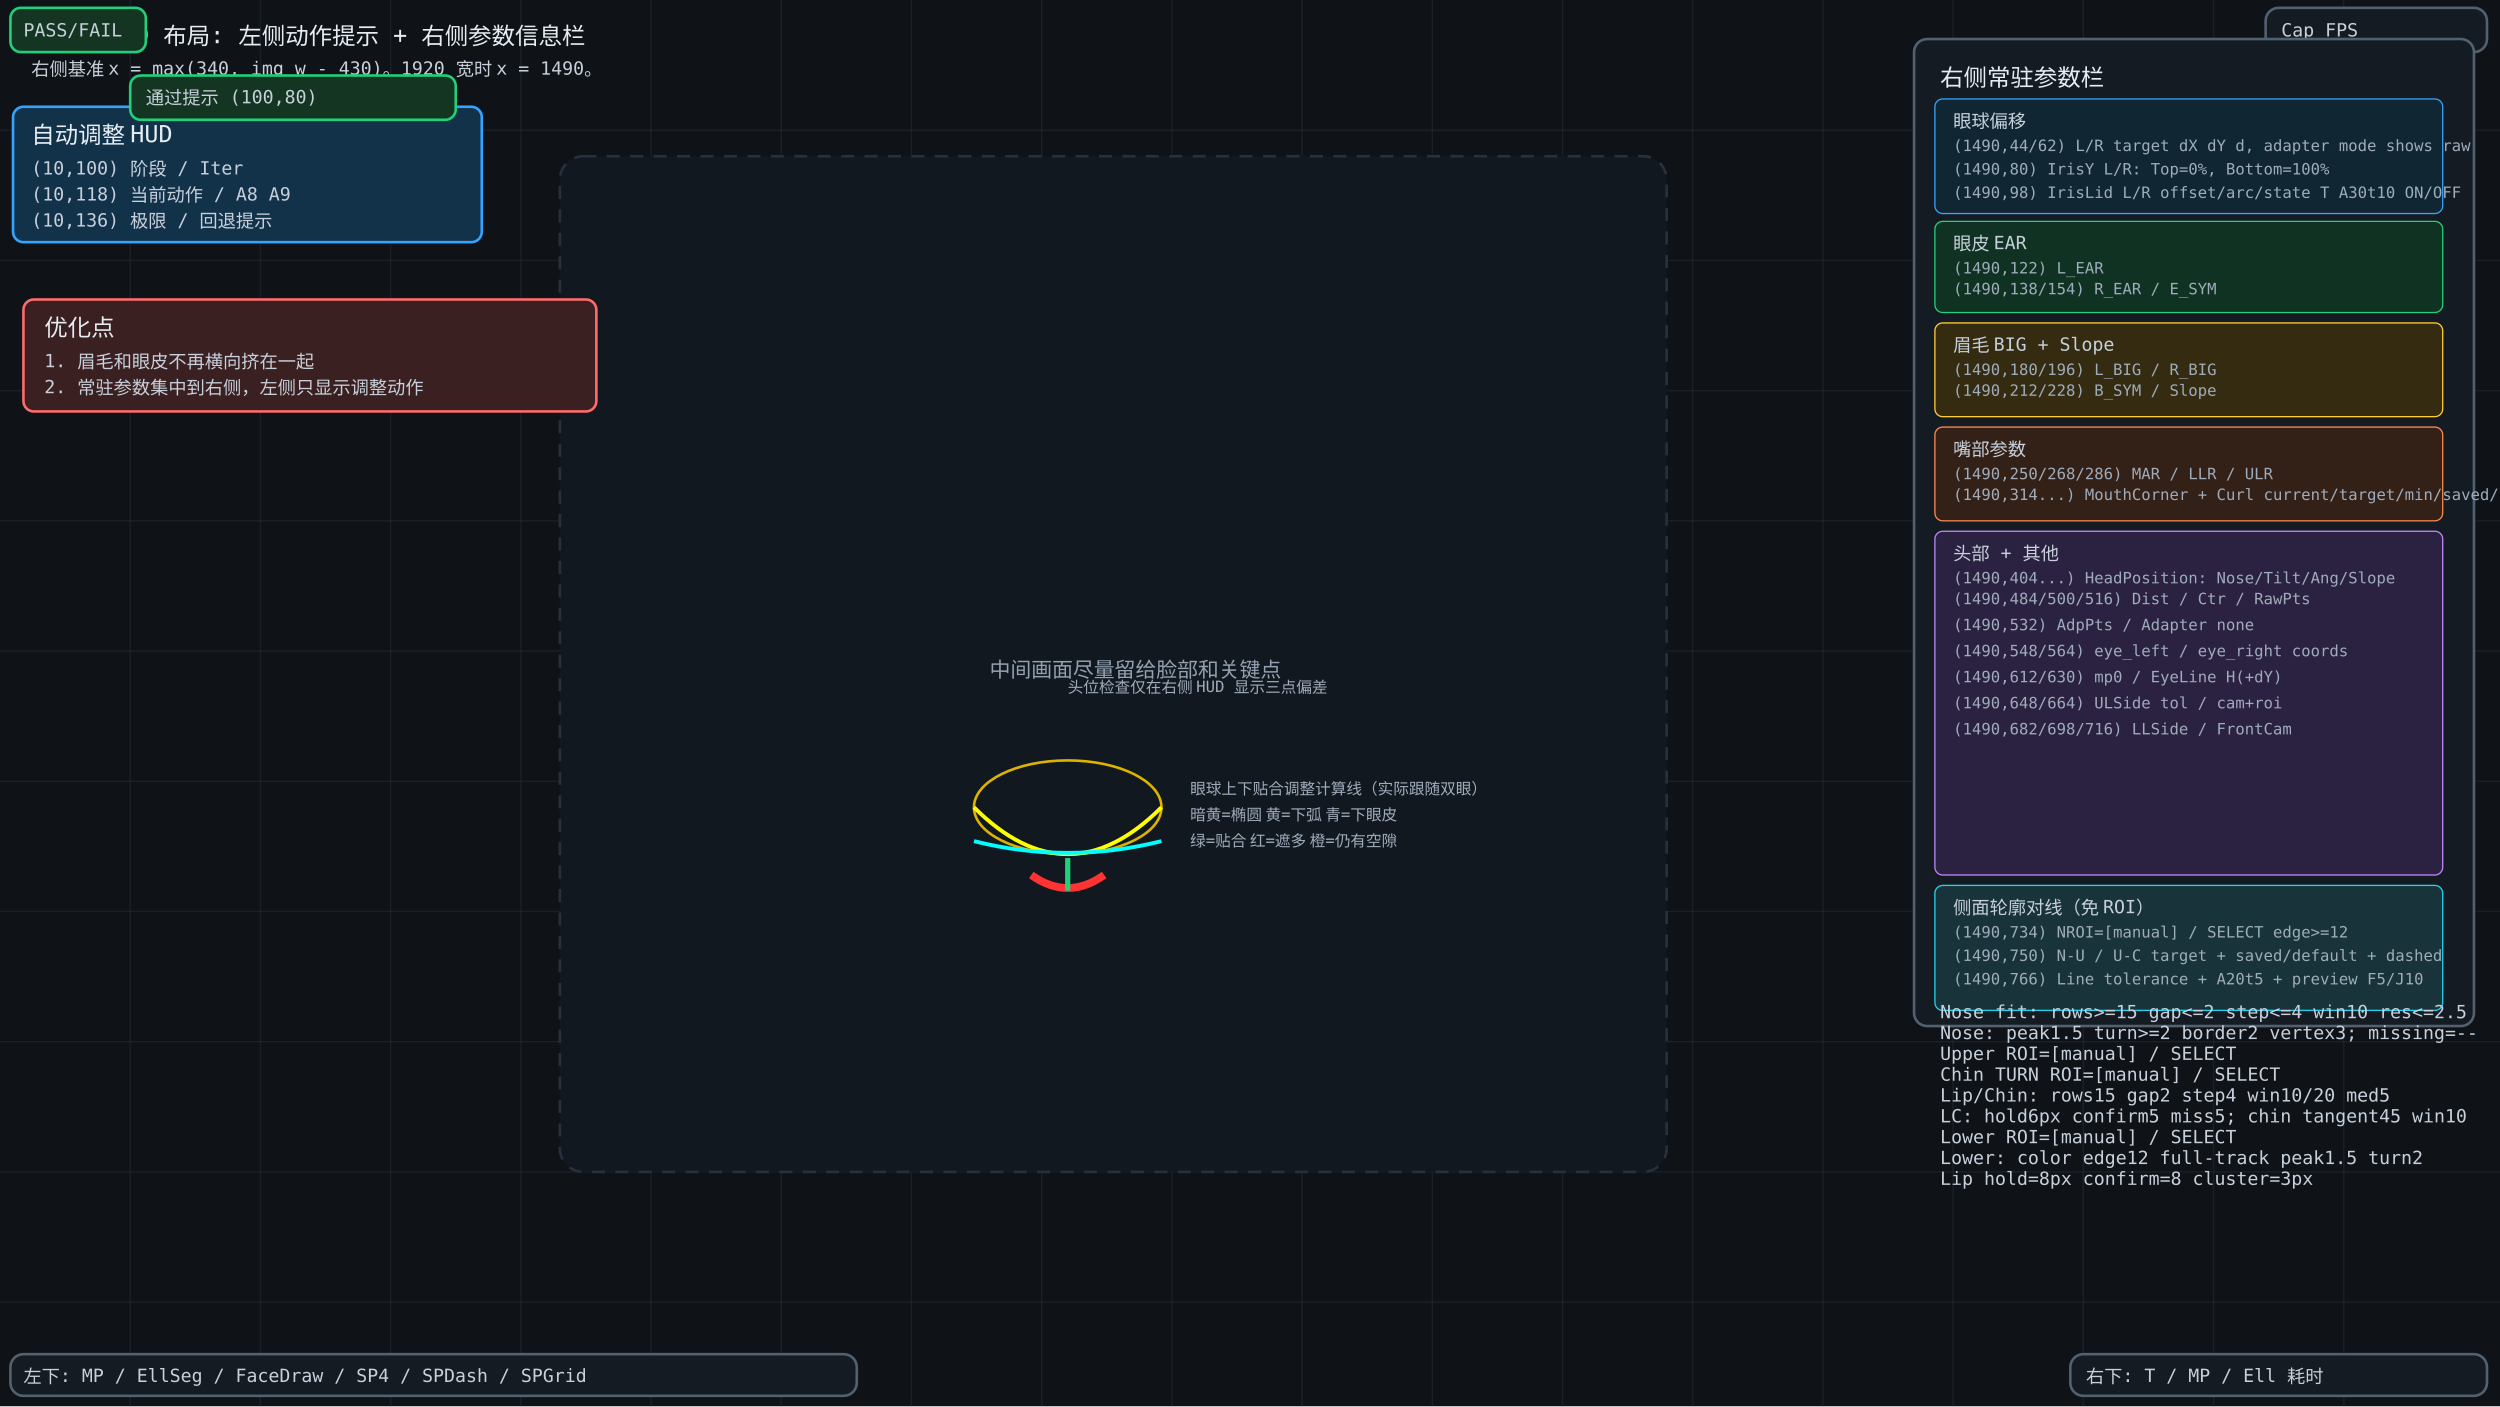
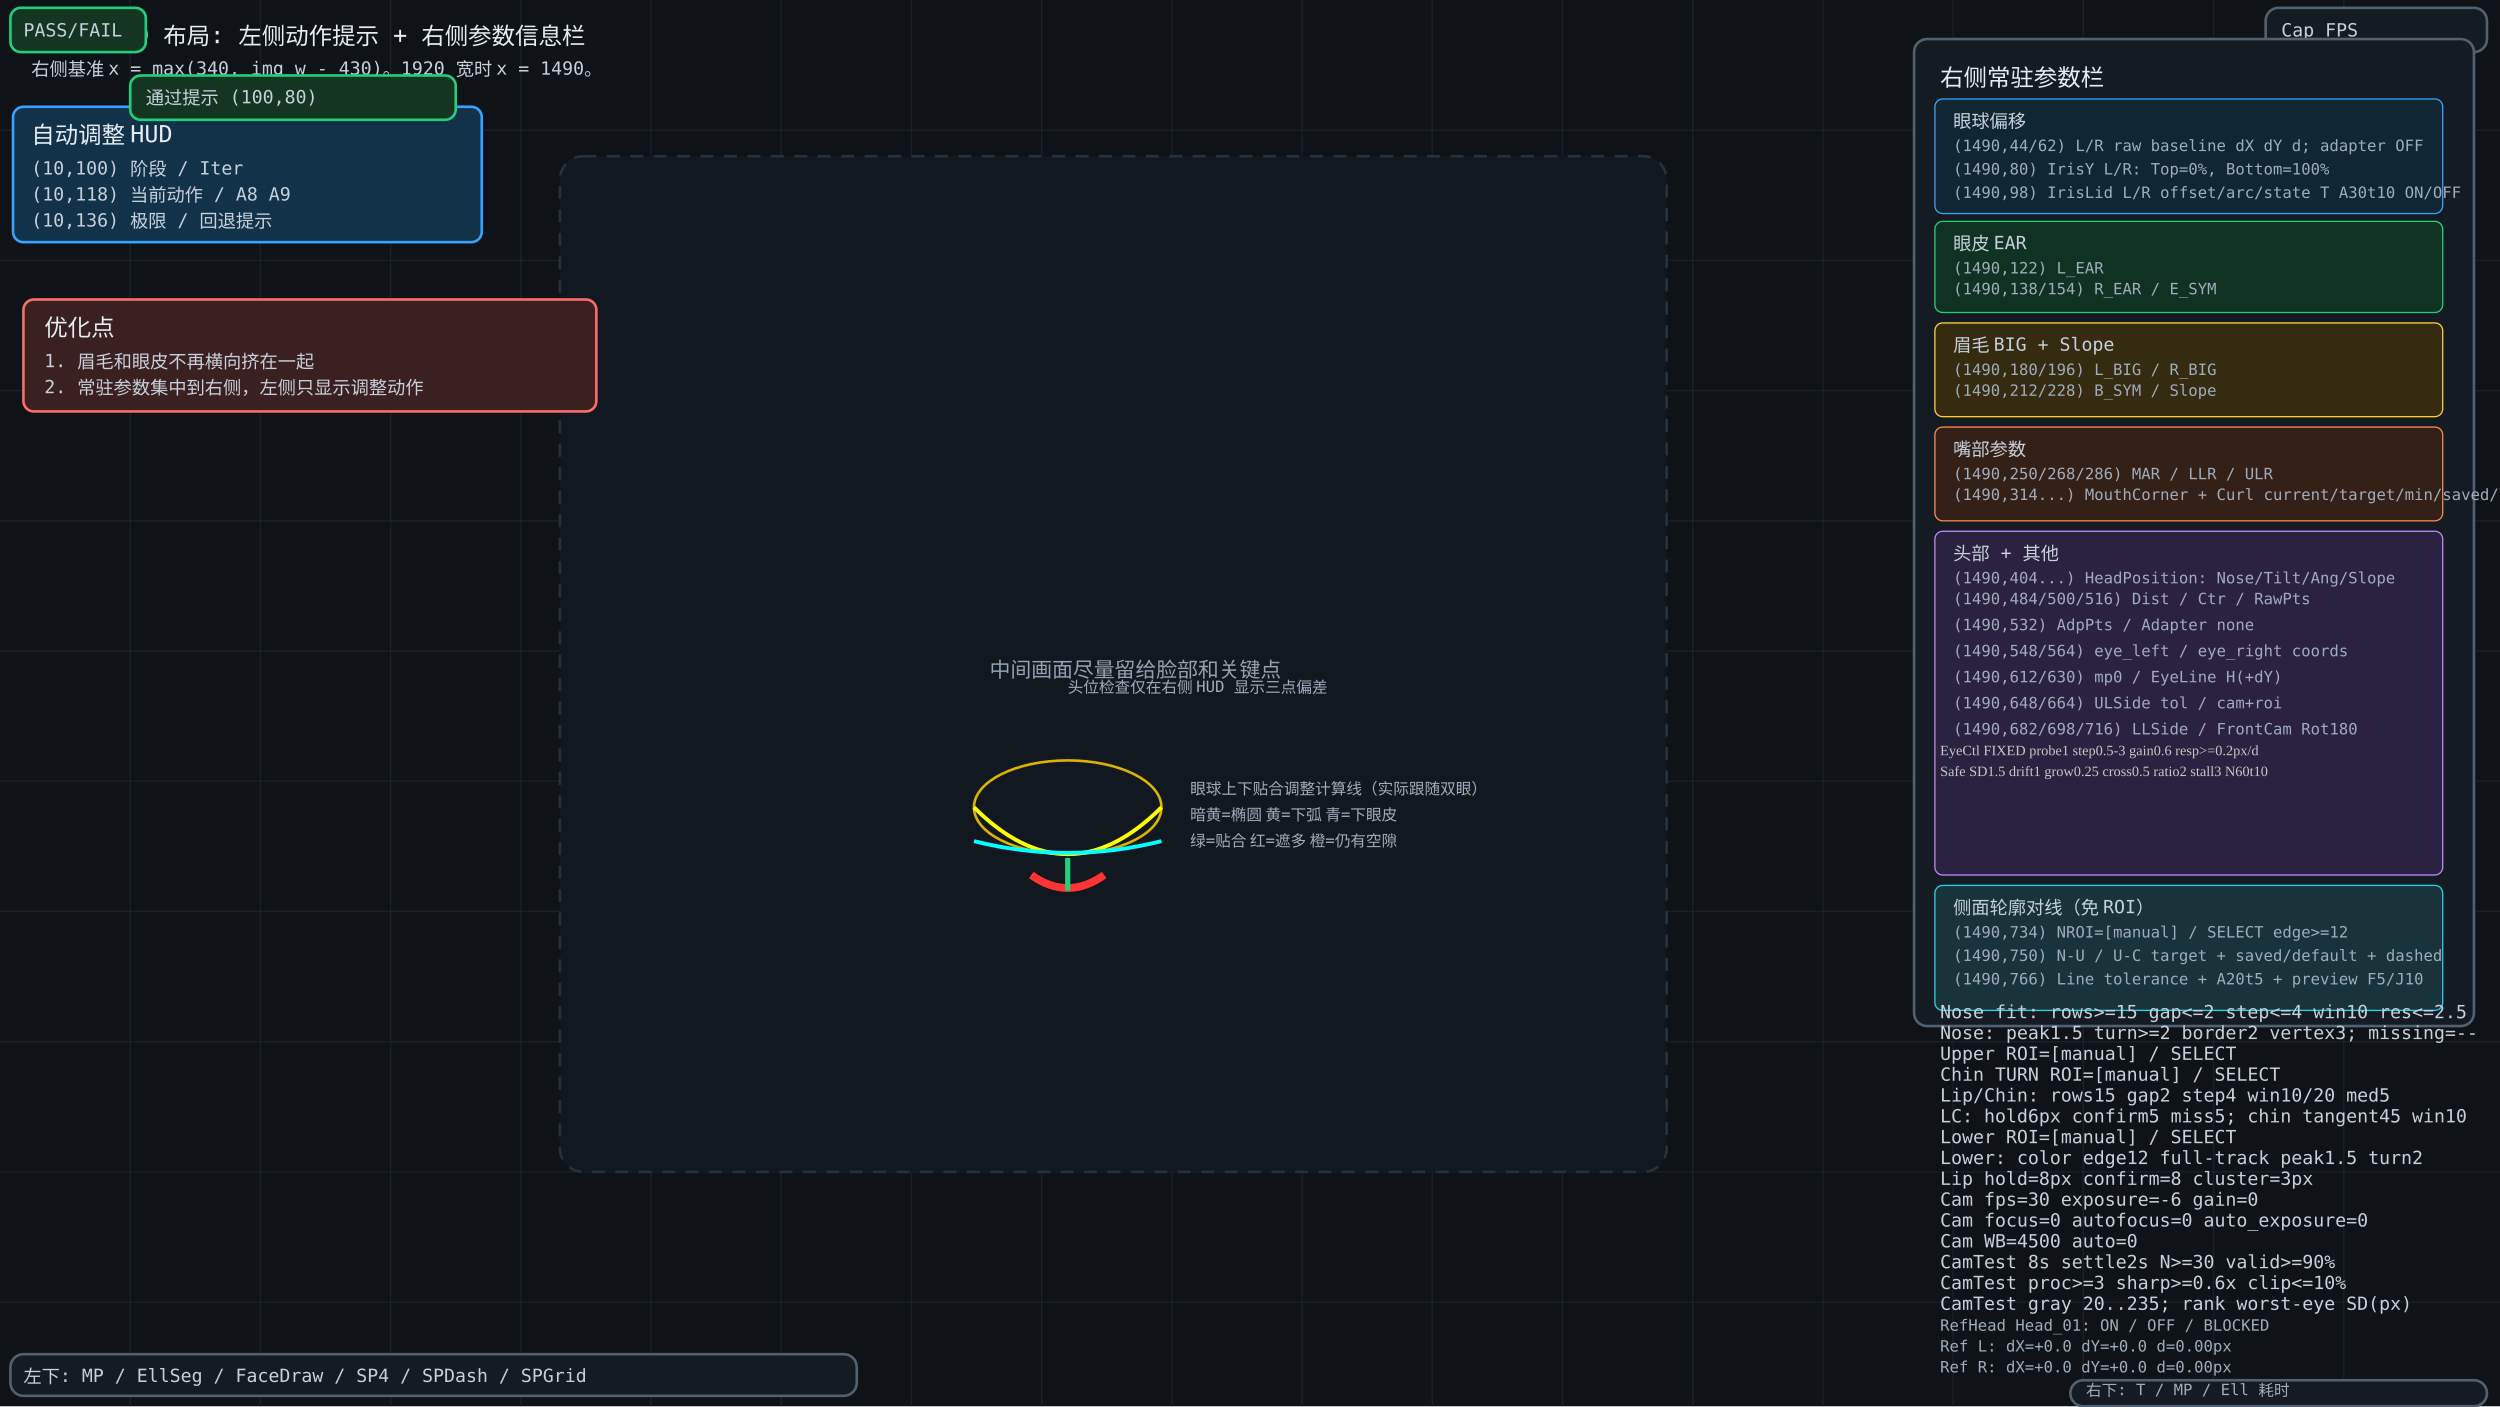
<svg xmlns="http://www.w3.org/2000/svg" width="1920" height="1080" viewBox="0 0 1920 1080">
  <defs>
    <style>
      .bg { fill: #0f1318; }
      .grid { stroke: #28313b; stroke-width: 1; opacity: .45; }
      .panel { fill: #151b22; stroke: #526170; stroke-width: 2; rx: 10; }
      .auto { fill: #12324a; stroke: #36a3ff; stroke-width: 2; rx: 8; }
      .ok { fill: #143522; stroke: #21d07a; stroke-width: 2; rx: 8; }
      .warn { fill: #3a2021; stroke: #ff6b6b; stroke-width: 2; rx: 8; }
      .text { fill: #e6edf3; font: 18px Consolas, "Microsoft YaHei", monospace; }
      .small { fill: #c7d0db; font: 14px Consolas, "Microsoft YaHei", monospace; }
      .tiny { fill: #9facbb; font: 12px Consolas, "Microsoft YaHei", monospace; }
      .muted { fill: #93a1b1; font: 16px Consolas, "Microsoft YaHei", monospace; }
      .line { stroke: #526170; stroke-width: 2; fill: none; opacity: .8; }
    </style>
  </defs>
  <rect class="bg" width="1920" height="1080" />
  <path class="grid" d="M0 100H1920 M0 200H1920 M0 300H1920 M0 400H1920 M0 500H1920 M0 600H1920 M0 700H1920 M0 800H1920 M0 900H1920 M0 1000H1920" />
  <path class="grid" d="M100 0V1080 M200 0V1080 M300 0V1080 M400 0V1080 M500 0V1080 M600 0V1080 M700 0V1080 M800 0V1080 M900 0V1080 M1000 0V1080 M1100 0V1080 M1200 0V1080 M1300 0V1080 M1400 0V1080 M1500 0V1080 M1600 0V1080 M1700 0V1080 M1800 0V1080" />
  <text class="text" x="24" y="34">优化后 HUD 布局: 左侧动作提示 + 右侧参数信息栏</text>
  <text class="small" x="24" y="58">右侧基准 x = max(340, img_w - 430)。1920 宽时 x = 1490。</text>
  <rect x="430" y="120" width="850" height="780" rx="18" fill="#121820" stroke="#26313d" stroke-width="2" stroke-dasharray="10 8" />
  <text class="muted" x="760" y="520">中间画面尽量留给脸部和关键点</text>
  <text class="tiny" x="820" y="532">头位检查仅在右侧 HUD 显示三点偏差</text>
  <g>
    <ellipse cx="820" cy="620" rx="72" ry="36" fill="none" stroke="#dcb400" stroke-width="2" />
    <path d="M748 620 Q820 692 892 620" fill="none" stroke="#ffff00" stroke-width="3" />
    <path d="M748 646 Q820 664 892 646" fill="none" stroke="#00ffff" stroke-width="3" />
    <path d="M792 672 Q820 692 848 672" fill="none" stroke="#ff3333" stroke-width="6" />
    <path d="M820 659V684" fill="none" stroke="#21d07a" stroke-width="4" />
    <text class="tiny" x="914" y="610">眼球上下贴合调整计算线（实际跟随双眼）</text>
    <text class="tiny" x="914" y="630">暗黄=椭圆 黄=下弧 青=下眼皮</text>
    <text class="tiny" x="914" y="650">绿=贴合 红=遮多 橙=仍有空隙</text>
  </g>
  <rect class="ok" x="8" y="6" width="104" height="34" />
  <text class="small" x="18" y="28">PASS/FAIL</text>
  <rect class="panel" x="1740" y="6" width="170" height="34" />
  <text class="small" x="1752" y="28">Cap FPS</text>
  <rect class="auto" x="10" y="82" width="360" height="104" />
  <text class="text" x="24" y="110">自动调整 HUD</text>
  <text class="small" x="24" y="134">(10,100) 阶段 / Iter</text>
  <text class="small" x="24" y="154">(10,118) 当前动作 / A8 A9</text>
  <text class="small" x="24" y="174">(10,136) 极限 / 回退提示</text>
  <rect class="ok" x="100" y="58" width="250" height="34" />
  <text class="small" x="112" y="80">通过提示 (100,80)</text>
  <rect class="panel" x="1470" y="30" width="430" height="758" />
  <text class="text" x="1490" y="66">右侧常驻参数栏</text>
  <rect x="1486" y="76" width="390" height="88" rx="6" fill="#102633" stroke="#36a3ff" />
  <text class="small" x="1500" y="98">眼球偏移</text>
-   <text class="tiny" x="1500" y="116">(1490,44/62) L/R target dX dY d, adapter mode shows raw</text>
+   <text class="tiny" x="1500" y="116">(1490,44/62) L/R raw baseline dX dY d; adapter OFF</text>
  <text class="tiny" x="1500" y="134">(1490,80) IrisY L/R: Top=0%, Bottom=100%</text>
  <text class="tiny" x="1500" y="152">(1490,98) IrisLid L/R offset/arc/state T A30t10 ON/OFF</text>
  <rect x="1486" y="170" width="390" height="70" rx="6" fill="#103222" stroke="#21d07a" />
  <text class="small" x="1500" y="192">眼皮 EAR</text>
  <text class="tiny" x="1500" y="210">(1490,122) L_EAR</text>
  <text class="tiny" x="1500" y="226">(1490,138/154) R_EAR / E_SYM</text>
  <rect x="1486" y="248" width="390" height="72" rx="6" fill="#342b10" stroke="#ffcc33" />
  <text class="small" x="1500" y="270">眉毛 BIG + Slope</text>
  <text class="tiny" x="1500" y="288">(1490,180/196) L_BIG / R_BIG</text>
  <text class="tiny" x="1500" y="304">(1490,212/228) B_SYM / Slope</text>
  <rect x="1486" y="328" width="390" height="72" rx="6" fill="#332016" stroke="#ff8a4c" />
  <text class="small" x="1500" y="350">嘴部参数</text>
  <text class="tiny" x="1500" y="368">(1490,250/268/286) MAR / LLR / ULR</text>
  <text class="tiny" x="1500" y="384">(1490,314...) MouthCorner + Curl current/target/min/saved/sym</text>
  <rect x="1486" y="408" width="390" height="264" rx="6" fill="#2b2140" stroke="#c084fc" />
  <text class="small" x="1500" y="430">头部 + 其他</text>
  <text class="tiny" x="1500" y="448">(1490,404...) HeadPosition: Nose/Tilt/Ang/Slope</text>
  <text class="tiny" x="1500" y="464">(1490,484/500/516) Dist / Ctr / RawPts</text>
  <text class="tiny" x="1500" y="484">(1490,532) AdpPts / Adapter none</text>
  <text class="tiny" x="1500" y="504">(1490,548/564) eye_left / eye_right coords</text>
  <text class="tiny" x="1500" y="524">(1490,612/630) mp0 / EyeLine H(+dY)</text>
  <text class="tiny" x="1500" y="544">(1490,648/664) ULSide tol / cam+roi</text>
-   <text class="tiny" x="1500" y="564">(1490,682/698/716) LLSide / FrontCam</text>
+   <text class="tiny" x="1500" y="564">(1490,682/698/716) LLSide / FrontCam Rot180</text>
  <rect x="1486" y="680" width="390" height="96" rx="6" fill="#18333a" stroke="#22d3ee" />
  <text class="small" x="1500" y="702">侧面轮廓对线（免 ROI）</text>
  <text class="tiny" x="1500" y="720">(1490,734) NROI=[manual] / SELECT edge&gt;=12</text>
  <text class="tiny" x="1500" y="738">(1490,750) N-U / U-C target + saved/default + dashed</text>
  <text class="tiny" x="1500" y="756">(1490,766) Line tolerance + A20t5 + preview F5/J10</text>
  <rect class="panel" x="8" y="1040" width="650" height="32" />
  <text class="small" x="18" y="1062">左下: MP / EllSeg / FaceDraw / SP4 / SPDash / SPGrid</text>
-   <rect class="panel" x="1590" y="1040" width="320" height="32" />
-   <text class="small" x="1602" y="1062">右下: T / MP / Ell 耗时</text>
+   <rect class="panel" x="1590" y="1060" width="320" height="20" />
+   <text class="tiny" x="1602" y="1072">右下: T / MP / Ell 耗时</text>
  <rect class="warn" x="18" y="230" width="440" height="86" />
  <text class="text" x="34" y="258">优化点</text>
  <text class="small" x="34" y="282">1. 眉毛和眼皮不再横向挤在一起</text>
  <text class="small" x="34" y="302">2. 常驻参数集中到右侧，左侧只显示调整动作</text>
  <text class="small" x="1490" y="782">Nose fit: rows&gt;=15 gap&lt;=2 step&lt;=4 win10 res&lt;=2.5</text>
  <text class="small" x="1490" y="798">Nose: peak1.5 turn&gt;=2 border2 vertex3; missing=--</text>
  <text class="small" x="1490" y="814">Upper ROI=[manual] / SELECT</text>
  <text class="small" x="1490" y="830">Chin TURN ROI=[manual] / SELECT</text>
  <text class="small" x="1490" y="846">Lip/Chin: rows15 gap2 step4 win10/20 med5</text>
  <text class="small" x="1490" y="862">LC: hold6px confirm5 miss5; chin tangent45 win10</text>
  <text class="small" x="1490" y="878">Lower ROI=[manual] / SELECT</text>
  <text class="small" x="1490" y="894">Lower: color edge12 full-track peak1.5 turn2</text>
  <text class="small" x="1490" y="910">Lip hold=8px confirm=8 cluster=3px</text>
+   <text class="small" x="1490" y="926">Cam fps=30 exposure=-6 gain=0</text>
+   <text class="small" x="1490" y="942">Cam focus=0 autofocus=0 auto_exposure=0</text>
+   <text class="small" x="1490" y="958">Cam WB=4500 auto=0</text>
+   <text class="small" x="1490" y="974">CamTest 8s settle2s N&gt;=30 valid&gt;=90%</text>
+   <text class="small" x="1490" y="990">CamTest proc&gt;=3 sharp&gt;=0.6x clip&lt;=10%</text>
+   <text class="small" x="1490" y="1006">CamTest gray 20..235; rank worst-eye SD(px)</text>
+   <text class="tiny" x="1490" y="1022" fill="#64ff64">RefHead Head_01: ON / OFF / BLOCKED</text>
+   <text class="tiny" x="1490" y="1038" fill="#64ff64">Ref L: dX=+0.0 dY=+0.0 d=0.00px</text>
+   <text class="tiny" x="1490" y="1054" fill="#64ff64">Ref R: dX=+0.0 dY=+0.0 d=0.00px</text>
+   <text x="1490" y="580" font-size="11" fill="#c8c8c8">EyeCtl FIXED probe1 step0.5-3 gain0.6 resp&gt;=0.2px/d</text>
+   <text x="1490" y="596" font-size="11" fill="#c8c8c8">Safe SD1.5 drift1 grow0.25 cross0.5 ratio2 stall3 N60t10</text>
</svg>
